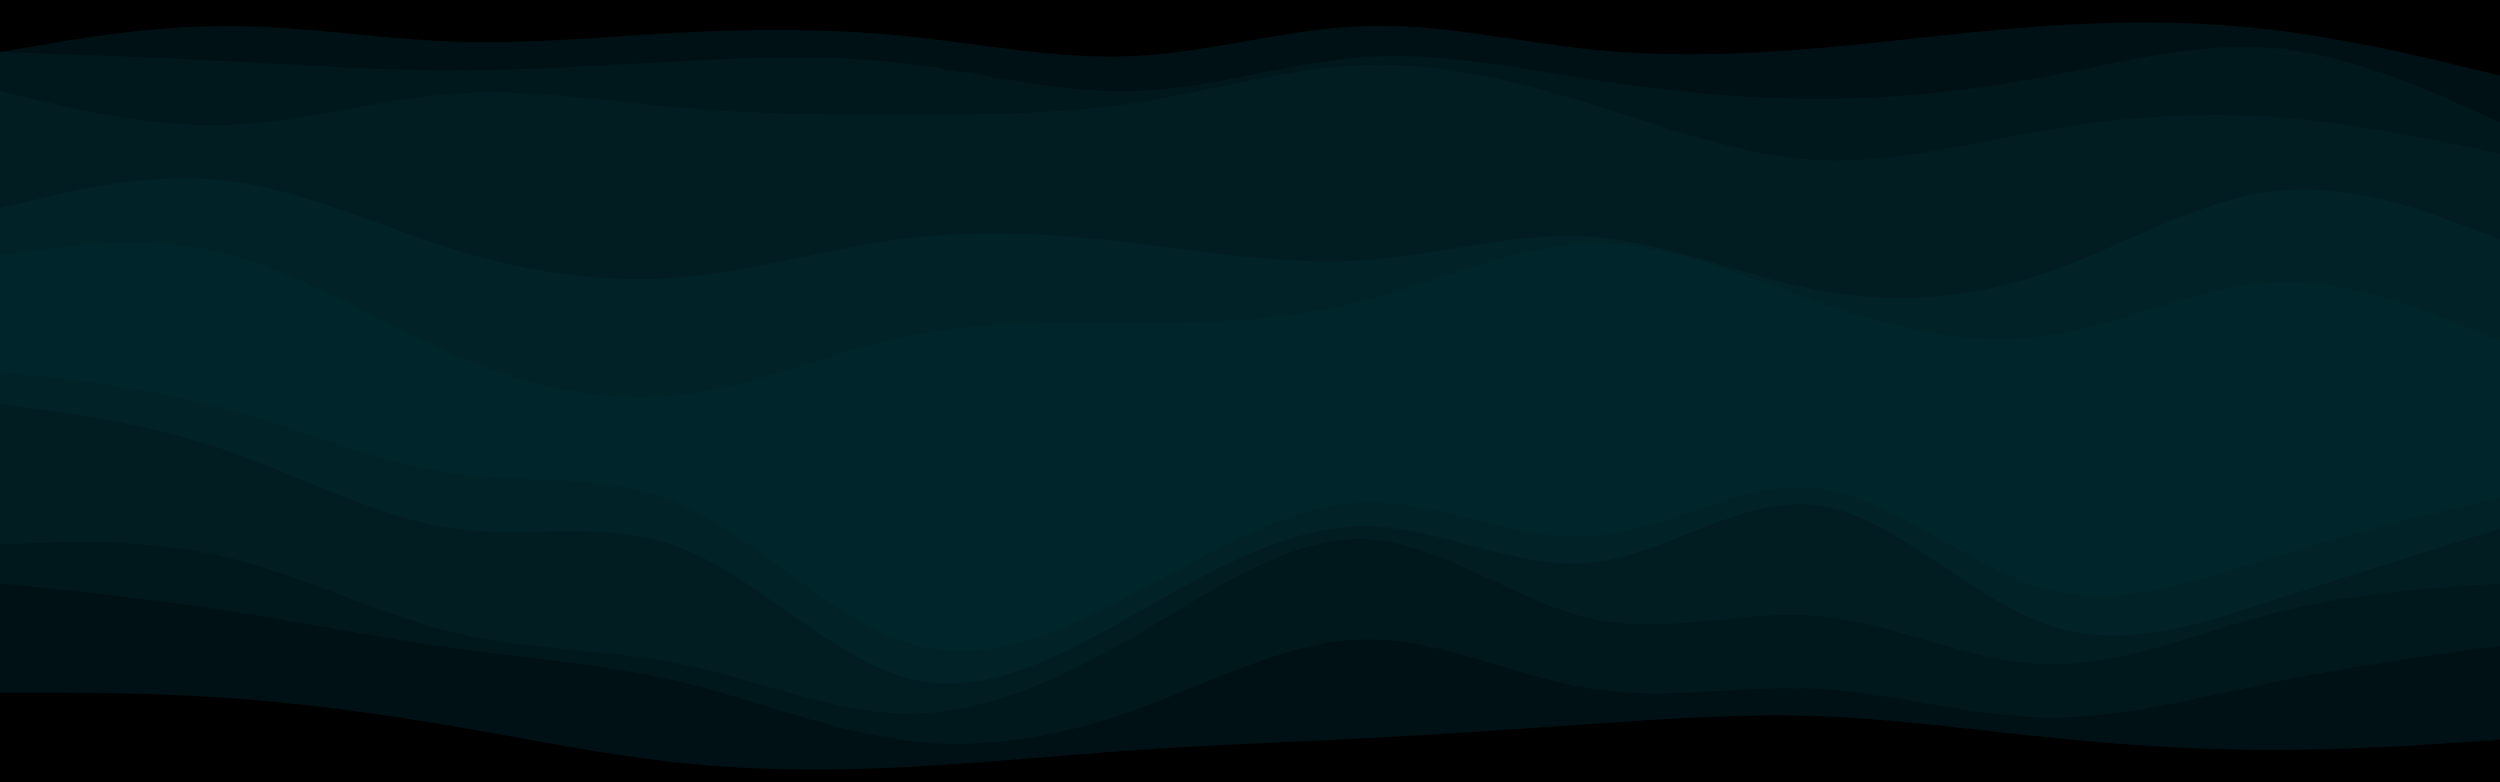
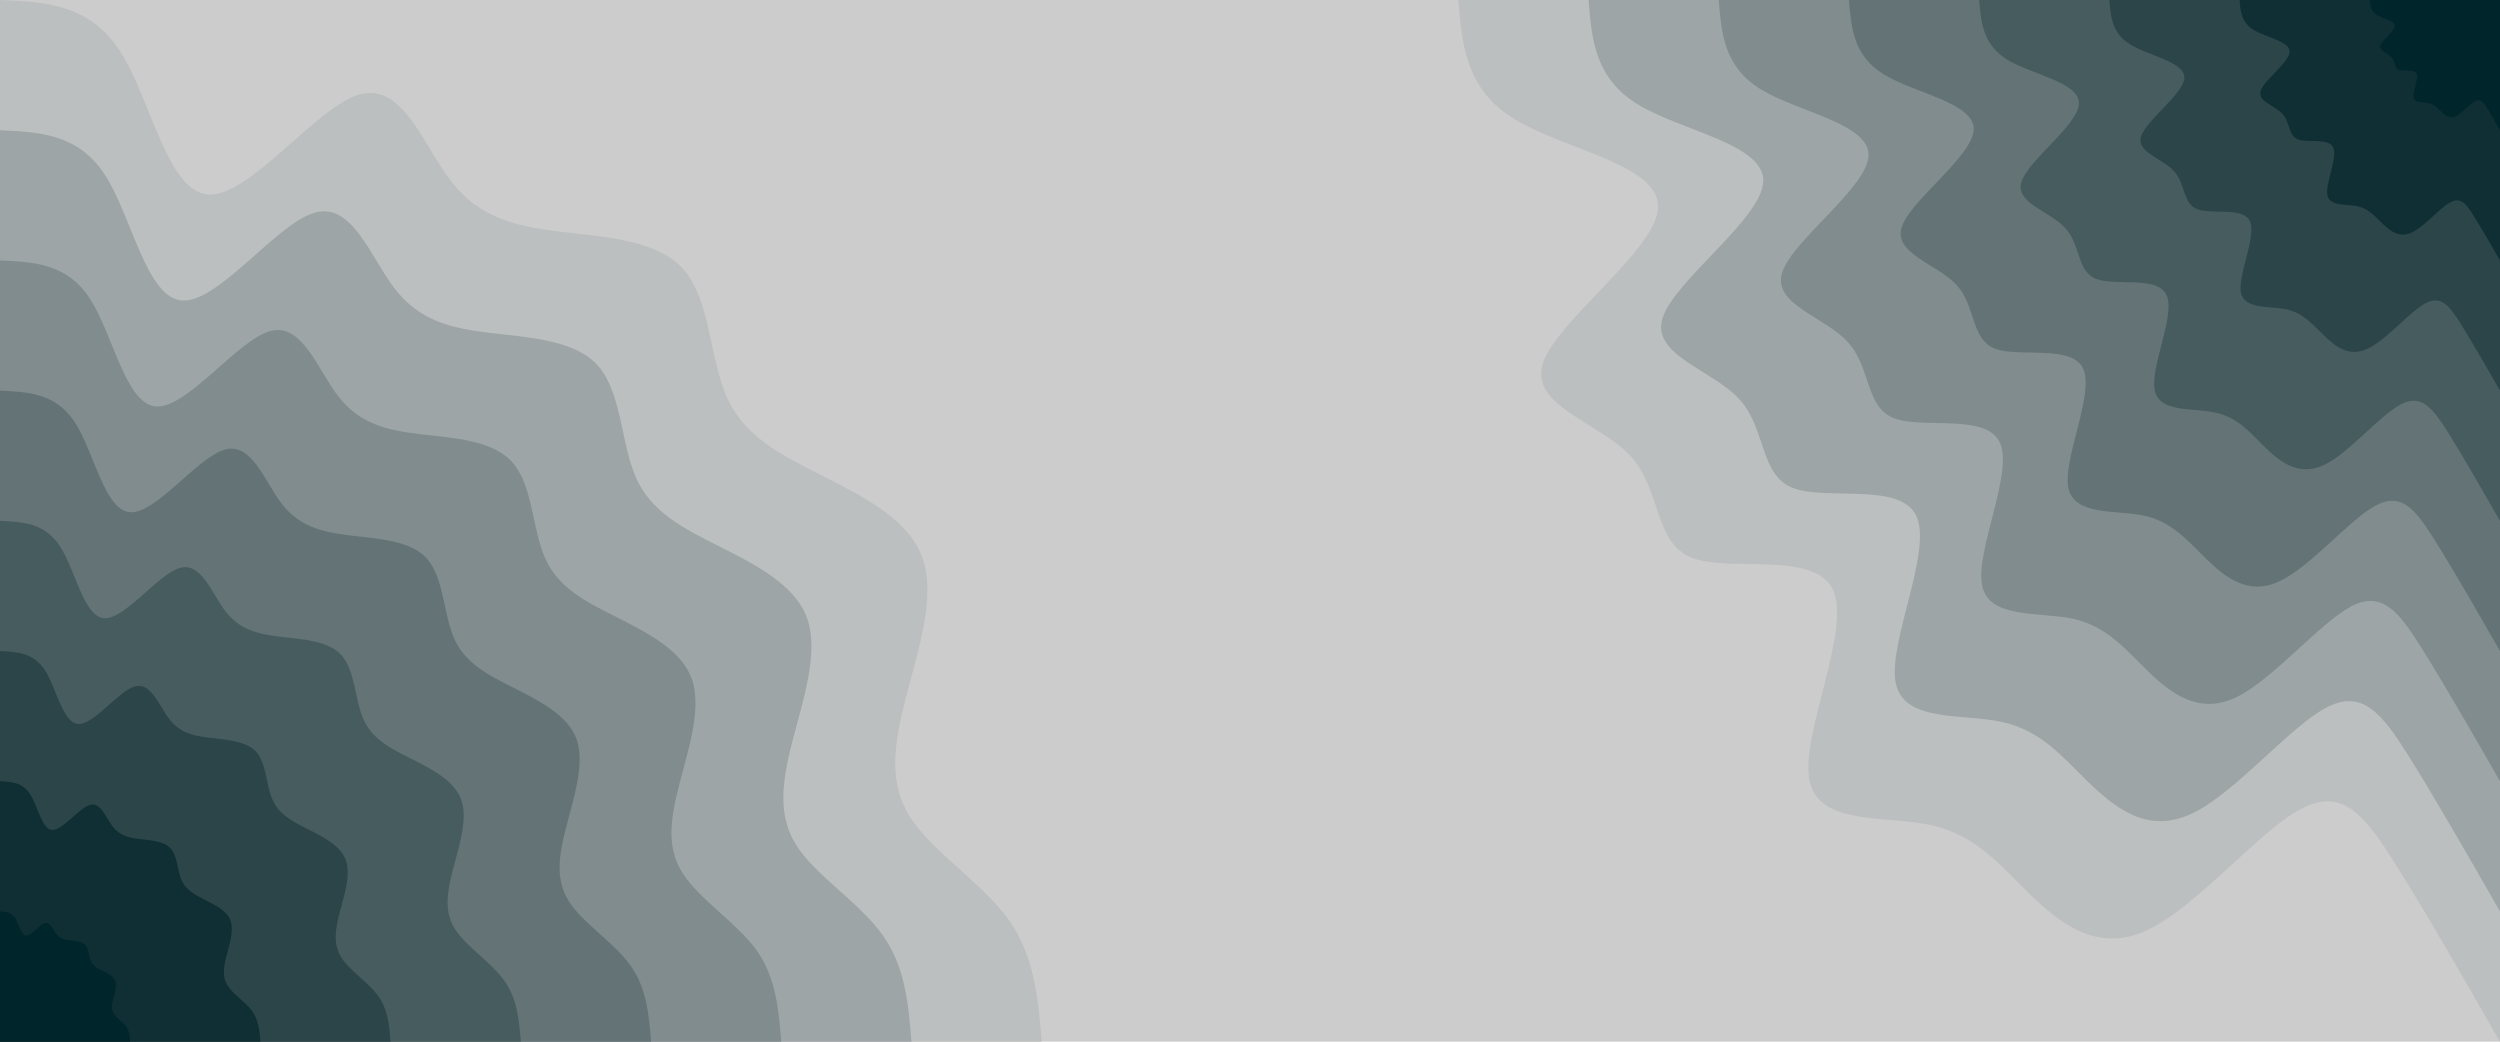
- <svg xmlns="http://www.w3.org/2000/svg" id="visual" viewBox="0 0 960 300" width="960" height="300" version="1.1">
-   <path d="M0 22L14.5 19.5C29 17 58 12 87.2 12C116.3 12 145.7 17 174.8 18C204 19 233 16 262 14.5C291 13 320 13 349 16C378 19 407 25 436.2 23.5C465.3 22 494.7 13 523.8 12C553 11 582 18 611 21C640 24 669 23 698 20.5C727 18 756 14 785.2 12C814.3 10 843.7 10 872.8 13.5C902 17 931 24 945.5 27.5L960 31L960 0L945.5 0C931 0 902 0 872.8 0C843.7 0 814.3 0 785.2 0C756 0 727 0 698 0C669 0 640 0 611 0C582 0 553 0 523.8 0C494.7 0 465.3 0 436.2 0C407 0 378 0 349 0C320 0 291 0 262 0C233 0 204 0 174.8 0C145.7 0 116.3 0 87.2 0C58 0 29 0 14.5 0L0 0Z" fill="#000000" />
-   <path d="M0 22L14.5 22.5C29 23 58 24 87.2 25.5C116.3 27 145.7 29 174.8 29C204 29 233 27 262 25.5C291 24 320 23 349 26.5C378 30 407 38 436.2 37C465.3 36 494.7 26 523.8 24C553 22 582 28 611 32.5C640 37 669 40 698 40C727 40 756 37 785.2 31.5C814.3 26 843.7 18 872.8 20.5C902 23 931 36 945.5 42.5L960 49L960 29L945.5 25.5C931 22 902 15 872.8 11.5C843.7 8 814.3 8 785.2 10C756 12 727 16 698 18.5C669 21 640 22 611 19C582 16 553 9 523.8 10C494.7 11 465.3 20 436.2 21.5C407 23 378 17 349 14C320 11 291 11 262 12.5C233 14 204 17 174.8 16C145.7 15 116.3 10 87.2 10C58 10 29 15 14.5 17.5L0 20Z" fill="#001115" />
-   <path d="M0 37L14.5 40.5C29 44 58 51 87.2 50C116.3 49 145.7 40 174.8 38C204 36 233 41 262 43.5C291 46 320 46 349 46C378 46 407 46 436.2 41.5C465.3 37 494.7 28 523.8 27C553 26 582 33 611 42C640 51 669 62 698 63.5C727 65 756 57 785.2 52C814.3 47 843.7 45 872.8 47C902 49 931 55 945.5 58L960 61L960 47L945.5 40.5C931 34 902 21 872.8 18.5C843.7 16 814.3 24 785.2 29.5C756 35 727 38 698 38C669 38 640 35 611 30.5C582 26 553 20 523.8 22C494.7 24 465.3 34 436.2 35C407 36 378 28 349 24.5C320 21 291 22 262 23.5C233 25 204 27 174.8 27C145.7 27 116.3 25 87.2 23.5C58 22 29 21 14.5 20.5L0 20Z" fill="#00181c" />
-   <path d="M0 82L14.5 78.5C29 75 58 68 87.2 71.5C116.3 75 145.7 89 174.8 98C204 107 233 111 262 108.5C291 106 320 97 349 93.5C378 90 407 92 436.2 95.5C465.3 99 494.7 104 523.8 102C553 100 582 91 611 93C640 95 669 108 698 113.5C727 119 756 117 785.2 107C814.3 97 843.7 79 872.8 75.5C902 72 931 83 945.5 88.5L960 94L960 59L945.5 56C931 53 902 47 872.8 45C843.7 43 814.3 45 785.2 50C756 55 727 63 698 61.5C669 60 640 49 611 40C582 31 553 24 523.8 25C494.7 26 465.3 35 436.2 39.5C407 44 378 44 349 44C320 44 291 44 262 41.5C233 39 204 34 174.8 36C145.7 38 116.3 47 87.2 48C58 49 29 42 14.5 38.5L0 35Z" fill="#021d22" />
-   <path d="M0 100L14.5 98C29 96 58 92 87.2 99.5C116.3 107 145.7 126 174.8 138.5C204 151 233 157 262 153.5C291 150 320 137 349 131C378 125 407 126 436.2 126C465.3 126 494.7 125 523.8 117.5C553 110 582 96 611 95.5C640 95 669 108 698 118C727 128 756 135 785.2 131C814.3 127 843.7 112 872.8 110.5C902 109 931 121 945.5 127L960 133L960 92L945.5 86.5C931 81 902 70 872.8 73.5C843.7 77 814.3 95 785.2 105C756 115 727 117 698 111.5C669 106 640 93 611 91C582 89 553 98 523.8 100C494.7 102 465.3 97 436.2 93.5C407 90 378 88 349 91.5C320 95 291 104 262 106.5C233 109 204 105 174.8 96C145.7 87 116.3 73 87.2 69.5C58 66 29 73 14.5 76.5L0 80Z" fill="#012328" />
-   <path d="M0 127L14.5 130C29 133 58 139 87.2 148.5C116.3 158 145.7 171 174.8 175C204 179 233 174 262 187C291 200 320 231 349 239C378 247 407 232 436.2 215.5C465.3 199 494.7 181 523.8 179.5C553 178 582 193 611 193.5C640 194 669 180 698 185.5C727 191 756 216 785.2 222.5C814.3 229 843.7 217 872.8 208C902 199 931 193 945.5 190L960 187L960 131L945.5 125C931 119 902 107 872.8 108.5C843.7 110 814.3 125 785.2 129C756 133 727 126 698 116C669 106 640 93 611 93.5C582 94 553 108 523.8 115.5C494.7 123 465.3 124 436.2 124C407 124 378 123 349 129C320 135 291 148 262 151.5C233 155 204 149 174.8 136.5C145.7 124 116.3 105 87.2 97.5C58 90 29 94 14.5 96L0 98Z" fill="#00252a" />
-   <path d="M0 145L14.5 146.5C29 148 58 151 87.2 159C116.3 167 145.7 180 174.8 184C204 188 233 183 262 196C291 209 320 240 349 249C378 258 407 245 436.2 229.5C465.3 214 494.7 196 523.8 195C553 194 582 210 611 208C640 206 669 186 698 189.5C727 193 756 220 785.2 228C814.3 236 843.7 225 872.8 216C902 207 931 200 945.5 196.5L960 193L960 185L945.5 188C931 191 902 197 872.8 206C843.7 215 814.3 227 785.2 220.5C756 214 727 189 698 183.5C669 178 640 192 611 191.5C582 191 553 176 523.8 177.5C494.7 179 465.3 197 436.2 213.5C407 230 378 245 349 237C320 229 291 198 262 185C233 172 204 177 174.8 173C145.7 169 116.3 156 87.2 146.5C58 137 29 131 14.5 128L0 125Z" fill="#00252a" />
-   <path d="M0 157L14.5 159C29 161 58 165 87.2 175C116.3 185 145.7 201 174.8 205C204 209 233 201 262 212.5C291 224 320 255 349 262.5C378 270 407 254 436.2 237.5C465.3 221 494.7 204 523.8 204C553 204 582 221 611 218C640 215 669 192 698 196C727 200 756 231 785.2 241.5C814.3 252 843.7 242 872.8 232.5C902 223 931 214 945.5 209.5L960 205L960 191L945.5 194.5C931 198 902 205 872.8 214C843.7 223 814.3 234 785.2 226C756 218 727 191 698 187.5C669 184 640 204 611 206C582 208 553 192 523.8 193C494.7 194 465.3 212 436.2 227.5C407 243 378 256 349 247C320 238 291 207 262 194C233 181 204 186 174.8 182C145.7 178 116.3 165 87.2 157C58 149 29 146 14.5 144.5L0 143Z" fill="#012328" />
-   <path d="M0 211L14.5 210.5C29 210 58 209 87.2 216C116.3 223 145.7 238 174.8 245C204 252 233 251 262 257C291 263 320 276 349 276C378 276 407 263 436.2 246C465.3 229 494.7 208 523.8 209C553 210 582 233 611 239.5C640 246 669 236 698 238.5C727 241 756 256 785.2 257C814.3 258 843.7 245 872.8 237.5C902 230 931 228 945.5 227L960 226L960 203L945.5 207.5C931 212 902 221 872.8 230.5C843.7 240 814.3 250 785.2 239.5C756 229 727 198 698 194C669 190 640 213 611 216C582 219 553 202 523.8 202C494.7 202 465.3 219 436.2 235.5C407 252 378 268 349 260.5C320 253 291 222 262 210.5C233 199 204 207 174.8 203C145.7 199 116.3 183 87.2 173C58 163 29 159 14.5 157L0 155Z" fill="#021d22" />
-   <path d="M0 226L14.5 227.5C29 229 58 232 87.2 236.5C116.3 241 145.7 247 174.8 251C204 255 233 257 262 264C291 271 320 283 349 286.5C378 290 407 285 436.2 274.5C465.3 264 494.7 248 523.8 247.5C553 247 582 262 611 266.5C640 271 669 265 698 266.5C727 268 756 277 785.2 277.5C814.3 278 843.7 270 872.8 264C902 258 931 254 945.5 252L960 250L960 224L945.5 225C931 226 902 228 872.8 235.5C843.7 243 814.3 256 785.2 255C756 254 727 239 698 236.5C669 234 640 244 611 237.5C582 231 553 208 523.8 207C494.7 206 465.3 227 436.2 244C407 261 378 274 349 274C320 274 291 261 262 255C233 249 204 250 174.8 243C145.7 236 116.3 221 87.2 214C58 207 29 208 14.5 208.5L0 209Z" fill="#00181c" />
-   <path d="M0 268L14.5 268C29 268 58 268 87.2 270C116.3 272 145.7 276 174.8 281C204 286 233 292 262 295C291 298 320 298 349 296.5C378 295 407 292 436.2 290C465.3 288 494.7 287 523.8 285.5C553 284 582 282 611 280C640 278 669 276 698 277C727 278 756 282 785.2 285C814.3 288 843.7 290 872.8 290C902 290 931 288 945.5 287L960 286L960 248L945.5 250C931 252 902 256 872.8 262C843.7 268 814.3 276 785.2 275.5C756 275 727 266 698 264.5C669 263 640 269 611 264.5C582 260 553 245 523.8 245.5C494.7 246 465.3 262 436.2 272.5C407 283 378 288 349 284.5C320 281 291 269 262 262C233 255 204 253 174.8 249C145.7 245 116.3 239 87.2 234.5C58 230 29 227 14.5 225.5L0 224Z" fill="#001115" />
-   <path d="M0 301L14.5 301C29 301 58 301 87.2 301C116.3 301 145.7 301 174.8 301C204 301 233 301 262 301C291 301 320 301 349 301C378 301 407 301 436.2 301C465.3 301 494.7 301 523.8 301C553 301 582 301 611 301C640 301 669 301 698 301C727 301 756 301 785.2 301C814.3 301 843.7 301 872.8 301C902 301 931 301 945.5 301L960 301L960 284L945.5 285C931 286 902 288 872.8 288C843.7 288 814.3 286 785.2 283C756 280 727 276 698 275C669 274 640 276 611 278C582 280 553 282 523.8 283.5C494.7 285 465.3 286 436.2 288C407 290 378 293 349 294.5C320 296 291 296 262 293C233 290 204 284 174.8 279C145.7 274 116.3 270 87.2 268C58 266 29 266 14.5 266L0 266Z" fill="#000000" />
+ <svg xmlns="http://www.w3.org/2000/svg" id="visual" viewBox="0 0 960 400" width="960" height="400" version="1.1">
+   <rect x="0" y="0" width="960" height="400" fill="#cccccc" />
+   <defs>
+     <linearGradient id="grad1_0" x1="58.3%" y1="0%" x2="100%" y2="100%">
+       <stop offset="2%" stop-color="#00252a" stop-opacity="1" />
+       <stop offset="98%" stop-color="#00252a" stop-opacity="1" />
+     </linearGradient>
+   </defs>
+   <defs>
+     <linearGradient id="grad1_1" x1="58.3%" y1="0%" x2="100%" y2="100%">
+       <stop offset="2%" stop-color="#00252a" stop-opacity="1" />
+       <stop offset="98%" stop-color="#1e3a3e" stop-opacity="1" />
+     </linearGradient>
+   </defs>
+   <defs>
+     <linearGradient id="grad1_2" x1="58.3%" y1="0%" x2="100%" y2="100%">
+       <stop offset="2%" stop-color="#395054" stop-opacity="1" />
+       <stop offset="98%" stop-color="#1e3a3e" stop-opacity="1" />
+     </linearGradient>
+   </defs>
+   <defs>
+     <linearGradient id="grad1_3" x1="58.3%" y1="0%" x2="100%" y2="100%">
+       <stop offset="2%" stop-color="#395054" stop-opacity="1" />
+       <stop offset="98%" stop-color="#55676a" stop-opacity="1" />
+     </linearGradient>
+   </defs>
+   <defs>
+     <linearGradient id="grad1_4" x1="58.3%" y1="0%" x2="100%" y2="100%">
+       <stop offset="2%" stop-color="#717f82" stop-opacity="1" />
+       <stop offset="98%" stop-color="#55676a" stop-opacity="1" />
+     </linearGradient>
+   </defs>
+   <defs>
+     <linearGradient id="grad1_5" x1="58.3%" y1="0%" x2="100%" y2="100%">
+       <stop offset="2%" stop-color="#717f82" stop-opacity="1" />
+       <stop offset="98%" stop-color="#8f989a" stop-opacity="1" />
+     </linearGradient>
+   </defs>
+   <defs>
+     <linearGradient id="grad1_6" x1="58.3%" y1="0%" x2="100%" y2="100%">
+       <stop offset="2%" stop-color="#adb2b3" stop-opacity="1" />
+       <stop offset="98%" stop-color="#8f989a" stop-opacity="1" />
+     </linearGradient>
+   </defs>
+   <defs>
+     <linearGradient id="grad1_7" x1="58.3%" y1="0%" x2="100%" y2="100%">
+       <stop offset="2%" stop-color="#adb2b3" stop-opacity="1" />
+       <stop offset="98%" stop-color="#cccccc" stop-opacity="1" />
+     </linearGradient>
+   </defs>
+   <defs>
+     <linearGradient id="grad2_0" x1="0%" y1="0%" x2="41.7%" y2="100%">
+       <stop offset="2%" stop-color="#00252a" stop-opacity="1" />
+       <stop offset="98%" stop-color="#00252a" stop-opacity="1" />
+     </linearGradient>
+   </defs>
+   <defs>
+     <linearGradient id="grad2_1" x1="0%" y1="0%" x2="41.7%" y2="100%">
+       <stop offset="2%" stop-color="#1e3a3e" stop-opacity="1" />
+       <stop offset="98%" stop-color="#00252a" stop-opacity="1" />
+     </linearGradient>
+   </defs>
+   <defs>
+     <linearGradient id="grad2_2" x1="0%" y1="0%" x2="41.7%" y2="100%">
+       <stop offset="2%" stop-color="#1e3a3e" stop-opacity="1" />
+       <stop offset="98%" stop-color="#395054" stop-opacity="1" />
+     </linearGradient>
+   </defs>
+   <defs>
+     <linearGradient id="grad2_3" x1="0%" y1="0%" x2="41.7%" y2="100%">
+       <stop offset="2%" stop-color="#55676a" stop-opacity="1" />
+       <stop offset="98%" stop-color="#395054" stop-opacity="1" />
+     </linearGradient>
+   </defs>
+   <defs>
+     <linearGradient id="grad2_4" x1="0%" y1="0%" x2="41.7%" y2="100%">
+       <stop offset="2%" stop-color="#55676a" stop-opacity="1" />
+       <stop offset="98%" stop-color="#717f82" stop-opacity="1" />
+     </linearGradient>
+   </defs>
+   <defs>
+     <linearGradient id="grad2_5" x1="0%" y1="0%" x2="41.7%" y2="100%">
+       <stop offset="2%" stop-color="#8f989a" stop-opacity="1" />
+       <stop offset="98%" stop-color="#717f82" stop-opacity="1" />
+     </linearGradient>
+   </defs>
+   <defs>
+     <linearGradient id="grad2_6" x1="0%" y1="0%" x2="41.7%" y2="100%">
+       <stop offset="2%" stop-color="#8f989a" stop-opacity="1" />
+       <stop offset="98%" stop-color="#adb2b3" stop-opacity="1" />
+     </linearGradient>
+   </defs>
+   <defs>
+     <linearGradient id="grad2_7" x1="0%" y1="0%" x2="41.7%" y2="100%">
+       <stop offset="2%" stop-color="#cccccc" stop-opacity="1" />
+       <stop offset="98%" stop-color="#adb2b3" stop-opacity="1" />
+     </linearGradient>
+   </defs>
+   <g transform="translate(960, 0)">
+     <path d="M0 400C-14.4 374.9 -28.8 349.8 -40.3 331.6C-51.8 313.3 -60.4 302 -76.6 310.7C-92.8 319.4 -116.5 348.3 -135.5 357.2C-154.4 366 -168.6 354.9 -180.3 343.6C-192 332.2 -201.2 320.6 -218.7 316.8C-236.2 313.1 -262 317.1 -265.2 299.4C-268.5 281.7 -249.2 242.2 -256 226.8C-262.7 211.3 -295.5 219.9 -310.3 214.2C-325 208.4 -321.9 188.3 -333.8 175.2C-345.8 162.1 -372.9 155.9 -367.5 139.4C-362 122.9 -324 96 -323.3 79.7C-322.6 63.3 -359.2 57.5 -378.2 45.9C-397.2 34.4 -398.6 17.2 -400 0L0 0Z" fill="#bcbfbf" />
+     <path d="M0 350C-12.6 328 -25.2 306.1 -35.2 290.1C-45.3 274.2 -52.8 264.2 -67 271.9C-81.2 279.5 -101.9 304.8 -118.5 312.5C-135.1 320.3 -147.5 310.5 -157.8 300.6C-168 290.7 -176.1 280.5 -191.4 277.2C-206.7 273.9 -229.2 277.5 -232.1 262C-234.9 246.5 -218.1 212 -224 198.4C-229.9 184.9 -258.5 192.4 -271.5 187.4C-284.4 182.4 -281.6 164.8 -292.1 153.3C-302.6 141.8 -326.3 136.4 -321.5 121.9C-316.8 107.5 -283.5 84 -282.9 69.7C-282.3 55.4 -314.3 50.3 -330.9 40.2C-347.6 30.1 -348.8 15 -350 0L0 0Z" fill="#9ea5a6" />
+     <path d="M0 300C-10.8 281.2 -21.6 262.4 -30.2 248.7C-38.8 235 -45.3 226.5 -57.4 233C-69.6 239.6 -87.4 261.2 -101.6 267.9C-115.8 274.5 -126.5 266.2 -135.2 257.7C-144 249.2 -150.9 240.5 -164 237.6C-177.1 234.8 -196.5 237.8 -198.9 224.6C-201.4 211.3 -186.9 181.7 -192 170.1C-197.1 158.5 -221.6 164.9 -232.7 160.6C-243.8 156.3 -241.4 141.3 -250.4 131.4C-259.3 121.5 -279.7 116.9 -275.6 104.5C-271.5 92.1 -243 72 -242.5 59.8C-242 47.5 -269.4 43.1 -283.7 34.4C-297.9 25.8 -299 12.9 -300 0L0 0Z" fill="#808c8e" />
+     <path d="M0 250C-9 234.3 -18 218.6 -25.2 207.2C-32.4 195.8 -37.7 188.7 -47.9 194.2C-58 199.7 -72.8 217.7 -84.7 223.2C-96.5 228.8 -105.4 221.8 -112.7 214.7C-120 207.6 -125.8 200.4 -136.7 198C-147.6 195.7 -163.7 198.2 -165.8 187.1C-167.8 176.1 -155.8 151.4 -160 141.7C-164.2 132.1 -184.7 137.4 -193.9 133.9C-203.2 130.3 -201.2 117.7 -208.6 109.5C-216.1 101.3 -233.1 97.4 -229.7 87.1C-226.3 76.8 -202.5 60 -202.1 49.8C-201.6 39.6 -224.5 35.9 -236.4 28.7C-248.3 21.5 -249.1 10.7 -250 0L0 0Z" fill="#637376" />
+     <path d="M0 200C-7.2 187.5 -14.4 174.9 -20.1 165.8C-25.9 156.7 -30.2 151 -38.3 155.4C-46.4 159.7 -58.2 174.2 -67.7 178.6C-77.2 183 -84.3 177.5 -90.2 171.8C-96 166.1 -100.6 160.3 -109.4 158.4C-118.1 156.5 -131 158.6 -132.6 149.7C-134.3 140.8 -124.6 121.1 -128 113.4C-131.4 105.7 -147.7 110 -155.1 107.1C-162.5 104.2 -160.9 94.2 -166.9 87.6C-172.9 81 -186.5 77.9 -183.7 69.7C-181 61.4 -162 48 -161.7 39.8C-161.3 31.7 -179.6 28.7 -189.1 23C-198.6 17.2 -199.3 8.6 -200 0L0 0Z" fill="#475c5f" />
+     <path d="M0 150C-5.4 140.6 -10.8 131.2 -15.1 124.3C-19.4 117.5 -22.6 113.2 -28.7 116.5C-34.8 119.8 -43.7 130.6 -50.8 133.9C-57.9 137.3 -63.2 133.1 -67.6 128.8C-72 124.6 -75.5 120.2 -82 118.8C-88.6 117.4 -98.2 118.9 -99.5 112.3C-100.7 105.6 -93.5 90.8 -96 85C-98.5 79.3 -110.8 82.5 -116.3 80.3C-121.9 78.2 -120.7 70.6 -125.2 65.7C-129.7 60.8 -139.8 58.4 -137.8 52.3C-135.8 46.1 -121.5 36 -121.2 29.9C-121 23.8 -134.7 21.5 -141.8 17.2C-149 12.9 -149.5 6.4 -150 0L0 0Z" fill="#2c4549" />
+     <path d="M0 100C-3.6 93.7 -7.2 87.5 -10.1 82.9C-12.9 78.3 -15.1 75.5 -19.1 77.7C-23.2 79.9 -29.1 87.1 -33.9 89.3C-38.6 91.5 -42.2 88.7 -45.1 85.9C-48 83.1 -50.3 80.2 -54.7 79.2C-59 78.3 -65.5 79.3 -66.3 74.9C-67.1 70.4 -62.3 60.6 -64 56.7C-65.7 52.8 -73.9 55 -77.6 53.5C-81.3 52.1 -80.5 47.1 -83.5 43.8C-86.4 40.5 -93.2 39 -91.9 34.8C-90.5 30.7 -81 24 -80.8 19.9C-80.7 15.8 -89.8 14.4 -94.6 11.5C-99.3 8.6 -99.7 4.3 -100 0L0 0Z" fill="#0f2f34" />
+     <path d="M0 50C-1.8 46.9 -3.6 43.7 -5 41.4C-6.5 39.2 -7.5 37.7 -9.6 38.8C-11.6 39.9 -14.6 43.5 -16.9 44.6C-19.3 45.8 -21.1 44.4 -22.5 42.9C-24 41.5 -25.2 40.1 -27.3 39.6C-29.5 39.1 -32.7 39.6 -33.2 37.4C-33.6 35.2 -31.2 30.3 -32 28.3C-32.8 26.4 -36.9 27.5 -38.8 26.8C-40.6 26.1 -40.2 23.5 -41.7 21.9C-43.2 20.3 -46.6 19.5 -45.9 17.4C-45.3 15.4 -40.5 12 -40.4 10C-40.3 7.9 -44.9 7.2 -47.3 5.7C-49.7 4.3 -49.8 2.1 -50 0L0 0Z" fill="#00252a" />
+   </g>
+   <g transform="translate(0, 400)">
+     <path d="M0 -400C17.2 -399.3 34.4 -398.5 46.2 -380.2C58 -361.9 64.3 -326 80.2 -325.3C96 -324.5 121.3 -358.8 137.9 -363.7C154.6 -368.6 162.6 -344.1 173.3 -330.3C184.1 -316.4 197.7 -313.2 214.7 -311.1C231.8 -309 252.4 -308.1 262.6 -296.4C272.8 -284.7 272.5 -262.1 279.2 -247.3C285.9 -232.5 299.5 -225.5 315.2 -217.6C330.9 -209.6 348.8 -200.9 354.2 -185.9C359.6 -170.9 352.4 -149.8 347.8 -131.9C343.2 -114 341.1 -99.4 349.5 -86.2C358 -72.9 377 -61.1 387.2 -47C397.3 -32.9 398.7 -16.4 400 0L0 0Z" fill="#bcbfbf" />
+     <path d="M0 -350C15 -349.3 30.1 -348.7 40.4 -332.7C50.7 -316.7 56.3 -285.3 70.1 -284.6C84 -283.9 106.1 -314 120.7 -318.3C135.3 -322.6 142.3 -301.1 151.7 -289C161.1 -276.9 172.9 -274 187.9 -272.2C202.8 -270.4 220.9 -269.6 229.8 -259.4C238.7 -249.1 238.5 -229.4 244.3 -216.4C250.1 -203.5 262 -197.3 275.8 -190.4C289.6 -183.4 305.2 -175.7 309.9 -162.7C314.6 -149.6 308.4 -131.1 304.3 -115.4C300.3 -99.8 298.5 -87 305.8 -75.4C313.2 -63.8 329.9 -53.5 338.8 -41.1C347.7 -28.8 348.8 -14.4 350 0L0 0Z" fill="#9ea5a6" />
+     <path d="M0 -300C12.9 -299.4 25.8 -298.9 34.6 -285.2C43.5 -271.4 48.3 -244.5 60.1 -243.9C72 -243.4 91 -269.1 103.5 -272.8C115.9 -276.5 121.9 -258.1 130 -247.7C138.1 -237.3 148.2 -234.9 161 -233.3C173.9 -231.8 189.3 -231.1 196.9 -222.3C204.6 -213.5 204.4 -196.6 209.4 -185.5C214.4 -174.4 224.6 -169.1 236.4 -163.2C248.2 -157.2 261.6 -150.6 265.6 -139.4C269.7 -128.2 264.3 -112.4 260.9 -98.9C257.4 -85.5 255.8 -74.5 262.2 -64.6C268.5 -54.7 282.7 -45.8 290.4 -35.3C298 -24.7 299 -12.3 300 0L0 0Z" fill="#808c8e" />
+     <path d="M0 -250C10.7 -249.5 21.5 -249.1 28.9 -237.6C36.2 -226.2 40.2 -203.8 50.1 -203.3C60 -202.8 75.8 -224.3 86.2 -227.3C96.6 -230.4 101.6 -215.1 108.3 -206.4C115.1 -197.8 123.5 -195.7 134.2 -194.4C144.9 -193.1 157.8 -192.6 164.1 -185.3C170.5 -177.9 170.3 -163.8 174.5 -154.6C178.7 -145.3 187.2 -140.9 197 -136C206.8 -131 218 -125.5 221.4 -116.2C224.7 -106.8 220.3 -93.6 217.4 -82.4C214.5 -71.3 213.2 -62.1 218.5 -53.8C223.7 -45.6 235.6 -38.2 242 -29.4C248.3 -20.6 249.2 -10.3 250 0L0 0Z" fill="#637376" />
+     <path d="M0 -200C8.6 -199.6 17.2 -199.3 23.1 -190.1C29 -181 32.2 -163 40.1 -162.6C48 -162.2 60.6 -179.4 69 -181.9C77.3 -184.3 81.3 -172.1 86.7 -165.1C92.1 -158.2 98.8 -156.6 107.4 -155.5C115.9 -154.5 126.2 -154.1 131.3 -148.2C136.4 -142.3 136.3 -131.1 139.6 -123.7C142.9 -116.3 149.7 -112.7 157.6 -108.8C165.5 -104.8 174.4 -100.4 177.1 -92.9C179.8 -85.5 176.2 -74.9 173.9 -66C171.6 -57 170.5 -49.7 174.8 -43.1C179 -36.5 188.5 -30.6 193.6 -23.5C198.7 -16.4 199.3 -8.2 200 0L0 0Z" fill="#475c5f" />
+     <path d="M0 -150C6.4 -149.7 12.9 -149.4 17.3 -142.6C21.7 -135.7 24.1 -122.3 30.1 -122C36 -121.7 45.5 -134.6 51.7 -136.4C58 -138.2 61 -129.1 65 -123.9C69 -118.7 74.1 -117.4 80.5 -116.7C86.9 -115.9 94.7 -115.5 98.5 -111.2C102.3 -106.8 102.2 -98.3 104.7 -92.8C107.2 -87.2 112.3 -84.6 118.2 -81.6C124.1 -78.6 130.8 -75.3 132.8 -69.7C134.8 -64.1 132.2 -56.2 130.4 -49.5C128.7 -42.8 127.9 -37.3 131.1 -32.3C134.2 -27.3 141.4 -22.9 145.2 -17.6C149 -12.3 149.5 -6.2 150 0L0 0Z" fill="#2c4549" />
+     <path d="M0 -100C4.3 -99.8 8.6 -99.6 11.5 -95.1C14.5 -90.5 16.1 -81.5 20 -81.3C24 -81.1 30.3 -89.7 34.5 -90.9C38.6 -92.2 40.6 -86 43.3 -82.6C46 -79.1 49.4 -78.3 53.7 -77.8C58 -77.3 63.1 -77 65.6 -74.1C68.2 -71.2 68.1 -65.5 69.8 -61.8C71.5 -58.1 74.9 -56.4 78.8 -54.4C82.7 -52.4 87.2 -50.2 88.5 -46.5C89.9 -42.7 88.1 -37.5 87 -33C85.8 -28.5 85.3 -24.8 87.4 -21.5C89.5 -18.2 94.2 -15.3 96.8 -11.8C99.3 -8.2 99.7 -4.1 100 0L0 0Z" fill="#0f2f34" />
+     <path d="M0 -50C2.1 -49.9 4.3 -49.8 5.8 -47.5C7.2 -45.2 8 -40.8 10 -40.7C12 -40.6 15.2 -44.9 17.2 -45.5C19.3 -46.1 20.3 -43 21.7 -41.3C23 -39.6 24.7 -39.1 26.8 -38.9C29 -38.6 31.6 -38.5 32.8 -37.1C34.1 -35.6 34.1 -32.8 34.9 -30.9C35.7 -29.1 37.4 -28.2 39.4 -27.2C41.4 -26.2 43.6 -25.1 44.3 -23.2C44.9 -21.4 44.1 -18.7 43.5 -16.5C42.9 -14.3 42.6 -12.4 43.7 -10.8C44.7 -9.1 47.1 -7.6 48.4 -5.9C49.7 -4.1 49.8 -2.1 50 0L0 0Z" fill="#00252a" />
+   </g>
</svg>
